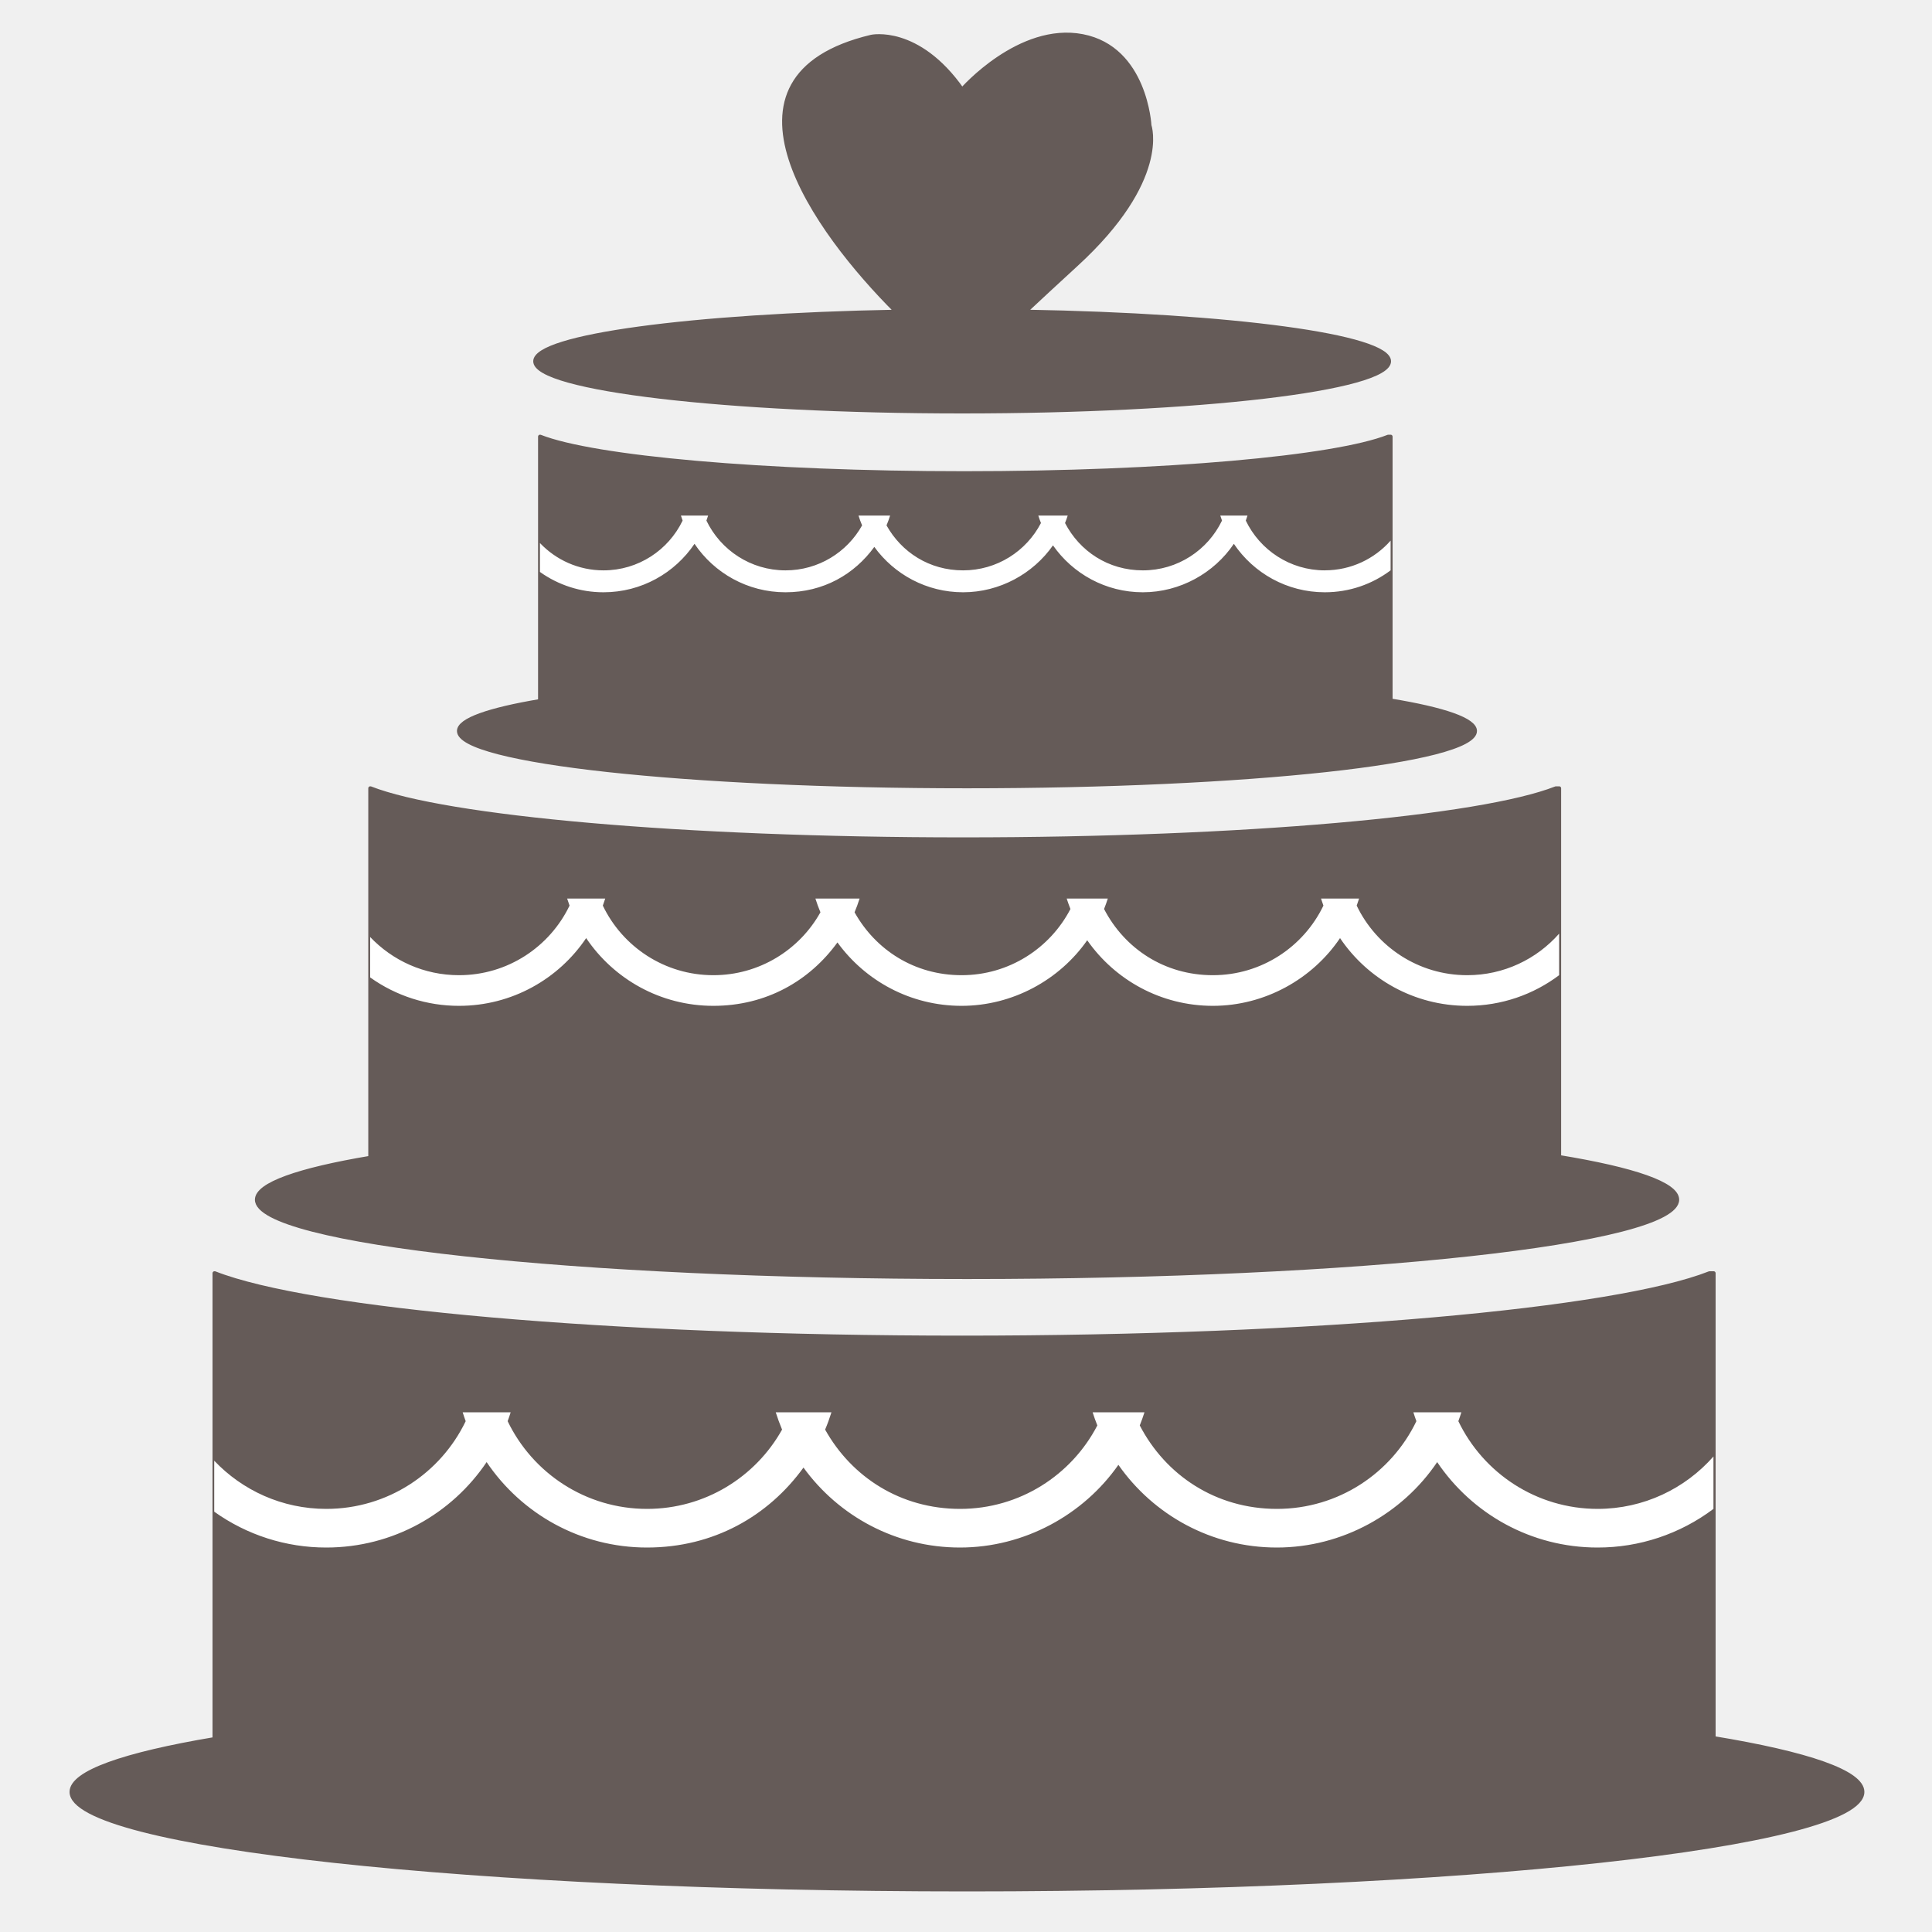
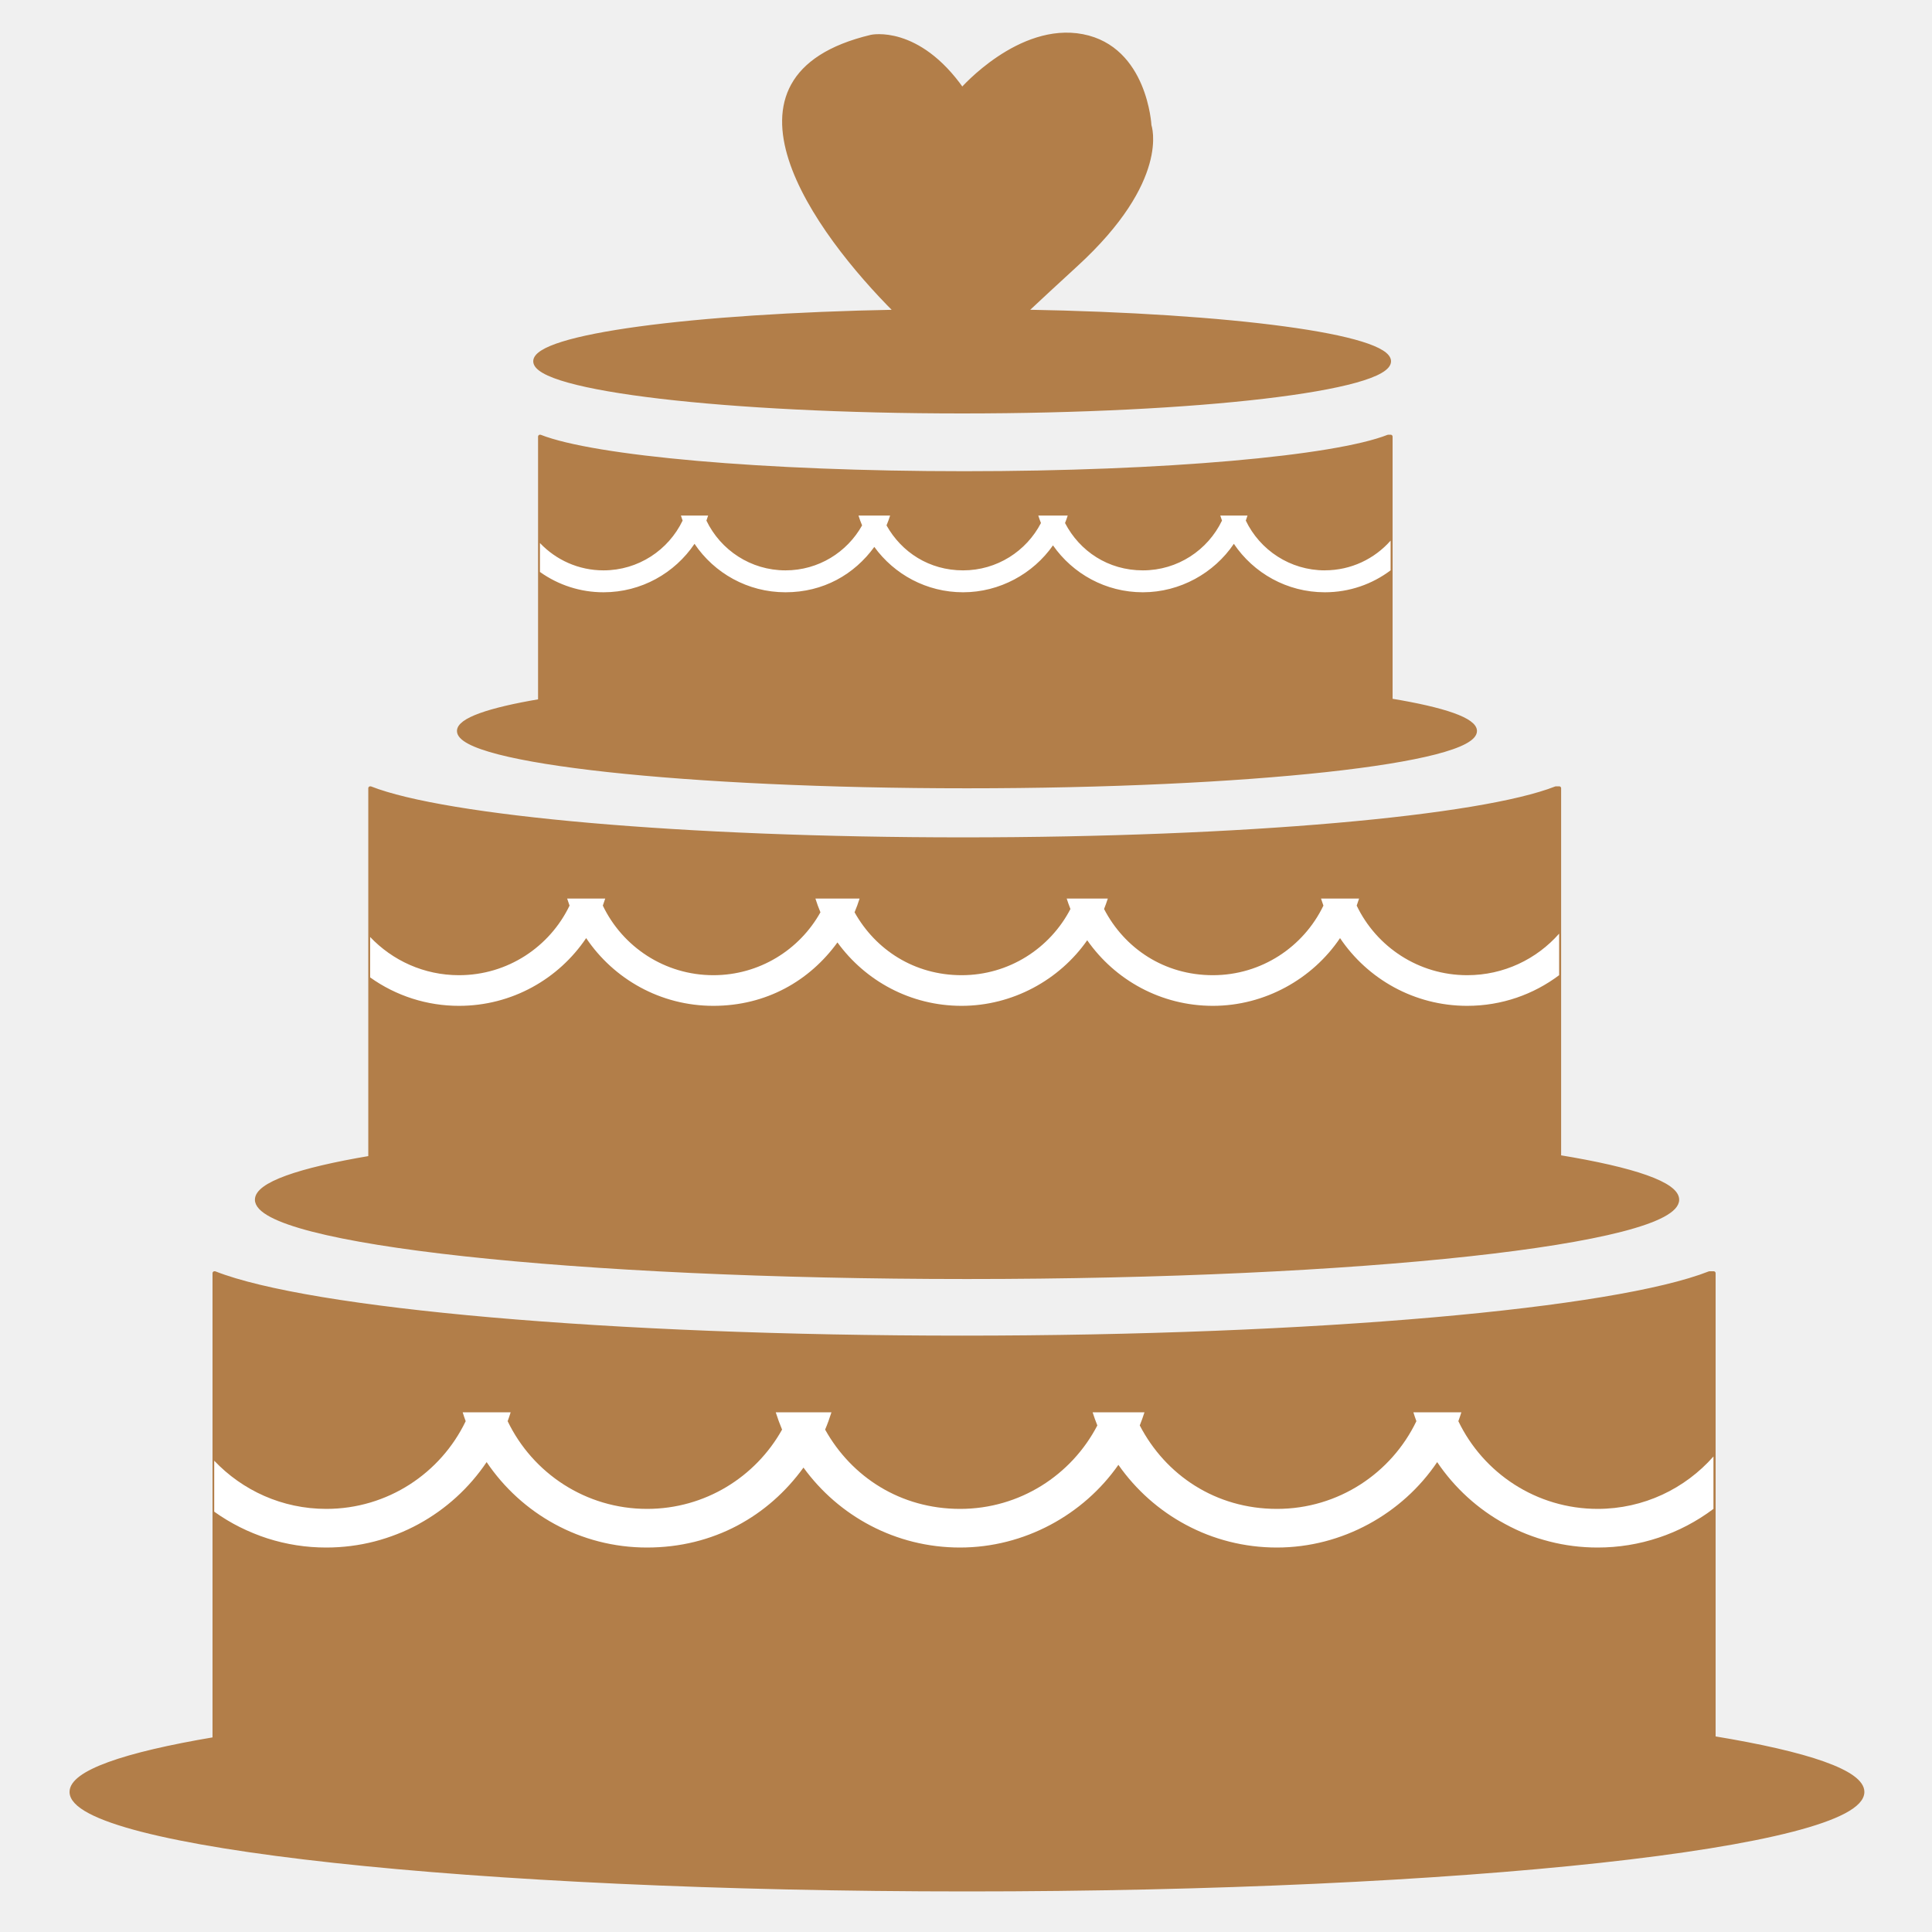
<svg xmlns="http://www.w3.org/2000/svg" id="Torta" viewBox="0 0 500 500">
  <defs>
-     <style>.cls-1{fill:#fff;stroke-width:0}.cls-2{fill:#655b58;stroke:#655b58;stroke-linejoin:round}</style>
+     <style>.cls-1{fill:#fff;stroke-width:0}.cls-2{fill:#B27E49;stroke:#B27E49;stroke-linejoin:round}</style>
  </defs>
  <path class="cls-2" d="M443.5 449.81V329.5h-1.09c-24.48 9.62-101.8 16.66-193.41 16.66S80.07 339.13 55.59 329.5h-.09v120.56c-23.41 3.94-37 8.64-37 13.69C18.5 477.7 122.26 489 250.25 489S482 477.7 482 463.75c0-5.15-14.18-9.94-38.5-13.94z" />
  <path class="cls-1" d="M413.5 390.5c-15.9 0-29.62-9.27-36.08-22.7.28-.76.54-1.52.78-2.3h-12.42c.24.77.5 1.54.78 2.3-6.45 13.43-20.18 22.7-36.08 22.7s-28.85-8.77-35.51-21.6c.44-1.12.86-2.25 1.22-3.4h-13.42c.36 1.15.78 2.29 1.22 3.4-6.66 12.83-20.06 21.6-35.51 21.6s-28.1-8.28-34.94-20.52c.62-1.46 1.16-2.95 1.64-4.48h-14.42a53.19 53.19 0 0 0 1.64 4.48c-6.84 12.24-19.92 20.52-34.94 20.52-15.9 0-29.62-9.27-36.08-22.7.28-.76.54-1.52.78-2.3h-12.42c.24.77.5 1.54.78 2.3-6.45 13.43-20.18 22.7-36.08 22.7-11.42 0-21.71-4.79-29-12.47v13.19a49.741 49.741 0 0 0 29 9.28c17.28 0 32.52-8.77 41.5-22.11 8.98 13.33 24.22 22.11 41.5 22.11s31.41-8.16 40.5-20.69c9.09 12.53 23.84 20.69 40.5 20.69s31.96-8.47 41-21.4c9.04 12.93 24.03 21.4 41 21.4s32.52-8.77 41.5-22.11c8.98 13.33 24.22 22.11 41.5 22.11a49.76 49.76 0 0 0 30-10v-13.56c-7.33 8.31-18.05 13.56-30 13.56z" />
  <path class="cls-2" d="M403.52 299.42V204h-.86c-19.42 7.63-80.74 13.21-153.39 13.21S115.29 211.63 95.88 204h-.07v95.62c-18.56 3.13-29.34 6.86-29.34 10.86 0 11.06 82.29 20.03 183.8 20.03s183.8-8.97 183.8-20.03c0-4.09-11.25-7.89-30.53-11.05z" />
  <path class="cls-1" d="M379.72 252.38c-12.61 0-23.5-7.35-28.61-18.01.22-.6.43-1.21.62-1.82h-9.85c.19.61.4 1.22.62 1.82-5.12 10.65-16 18.01-28.61 18.01s-22.88-6.95-28.16-17.13c.35-.89.68-1.78.97-2.7h-10.64c.29.92.62 1.81.97 2.7-5.28 10.17-15.91 17.13-28.16 17.13s-22.28-6.57-27.71-16.28c.49-1.16.92-2.34 1.3-3.55h-11.43c.38 1.21.81 2.39 1.3 3.55-5.42 9.71-15.8 16.28-27.71 16.28-12.61 0-23.5-7.35-28.61-18.01.22-.6.43-1.21.62-1.82h-9.85c.19.61.4 1.22.62 1.82-5.12 10.65-16 18.01-28.61 18.01-9.06 0-17.22-3.8-23-9.89v10.46a39.453 39.453 0 0 0 23 7.36c13.71 0 25.79-6.96 32.91-17.53 7.12 10.58 19.21 17.53 32.91 17.53s24.91-6.47 32.12-16.41c7.21 9.94 18.9 16.41 32.12 16.41s25.35-6.71 32.52-16.97c7.17 10.26 19.06 16.97 32.52 16.97s25.79-6.96 32.91-17.53c7.12 10.58 19.21 17.53 32.91 17.53 8.93 0 17.17-2.95 23.79-7.93v-10.75c-5.81 6.59-14.31 10.75-23.79 10.75z" />
  <path class="cls-2" d="M359.9 181.26V113h-.62c-13.89 5.46-57.76 9.45-109.74 9.45s-95.85-3.99-109.74-9.45h-.05v68.41c-13.28 2.24-20.99 4.9-20.99 7.77 0 7.91 58.87 14.33 131.49 14.33s131.49-6.41 131.49-14.33c0-2.92-8.05-5.64-21.84-7.91z" />
  <path class="cls-1" d="M342.88 147.61c-9.02 0-16.81-5.26-20.47-12.88.16-.43.31-.86.44-1.3h-7.04c.14.44.29.87.44 1.3-3.66 7.62-11.45 12.88-20.47 12.88s-16.37-4.98-20.15-12.25c.25-.63.49-1.28.69-1.93h-7.61c.21.66.44 1.3.69 1.93-3.78 7.28-11.38 12.25-20.15 12.25s-15.94-4.7-19.82-11.64c.35-.83.66-1.68.93-2.54h-8.18c.27.87.58 1.71.93 2.54-3.88 6.95-11.3 11.64-19.82 11.64-9.02 0-16.81-5.26-20.47-12.88.16-.43.31-.86.44-1.3h-7.04c.14.44.29.87.44 1.3-3.66 7.62-11.45 12.88-20.47 12.88-6.48 0-12.32-2.72-16.45-7.07v7.48a28.235 28.235 0 0 0 16.45 5.26c9.81 0 18.45-4.98 23.55-12.54 5.1 7.57 13.74 12.54 23.55 12.54s17.82-4.63 22.98-11.74c5.16 7.11 13.52 11.74 22.98 11.74s18.13-4.8 23.26-12.14c5.13 7.34 13.63 12.14 23.26 12.14s18.45-4.98 23.55-12.54c5.1 7.57 13.74 12.54 23.55 12.54 6.39 0 12.28-2.11 17.02-5.68v-7.69c-4.16 4.72-10.24 7.69-17.02 7.69z" />
  <path class="cls-2" d="M265.39 80.64c3.42-3.21 7.71-7.19 13.11-12.14 24-22 19-36 19-36s-1-20-17.33-23.16S249 23.17 249 23.17C237.5 6.84 225.5 9.5 225.5 9.5c-43.56 10.37-14.35 50.43 6.43 71.15-52.92.97-93.43 6.35-93.43 12.85 0 7.18 49.47 13 110.5 13s110.5-5.82 110.5-13c0-6.52-40.86-11.93-94.11-12.86z" />
</svg>
